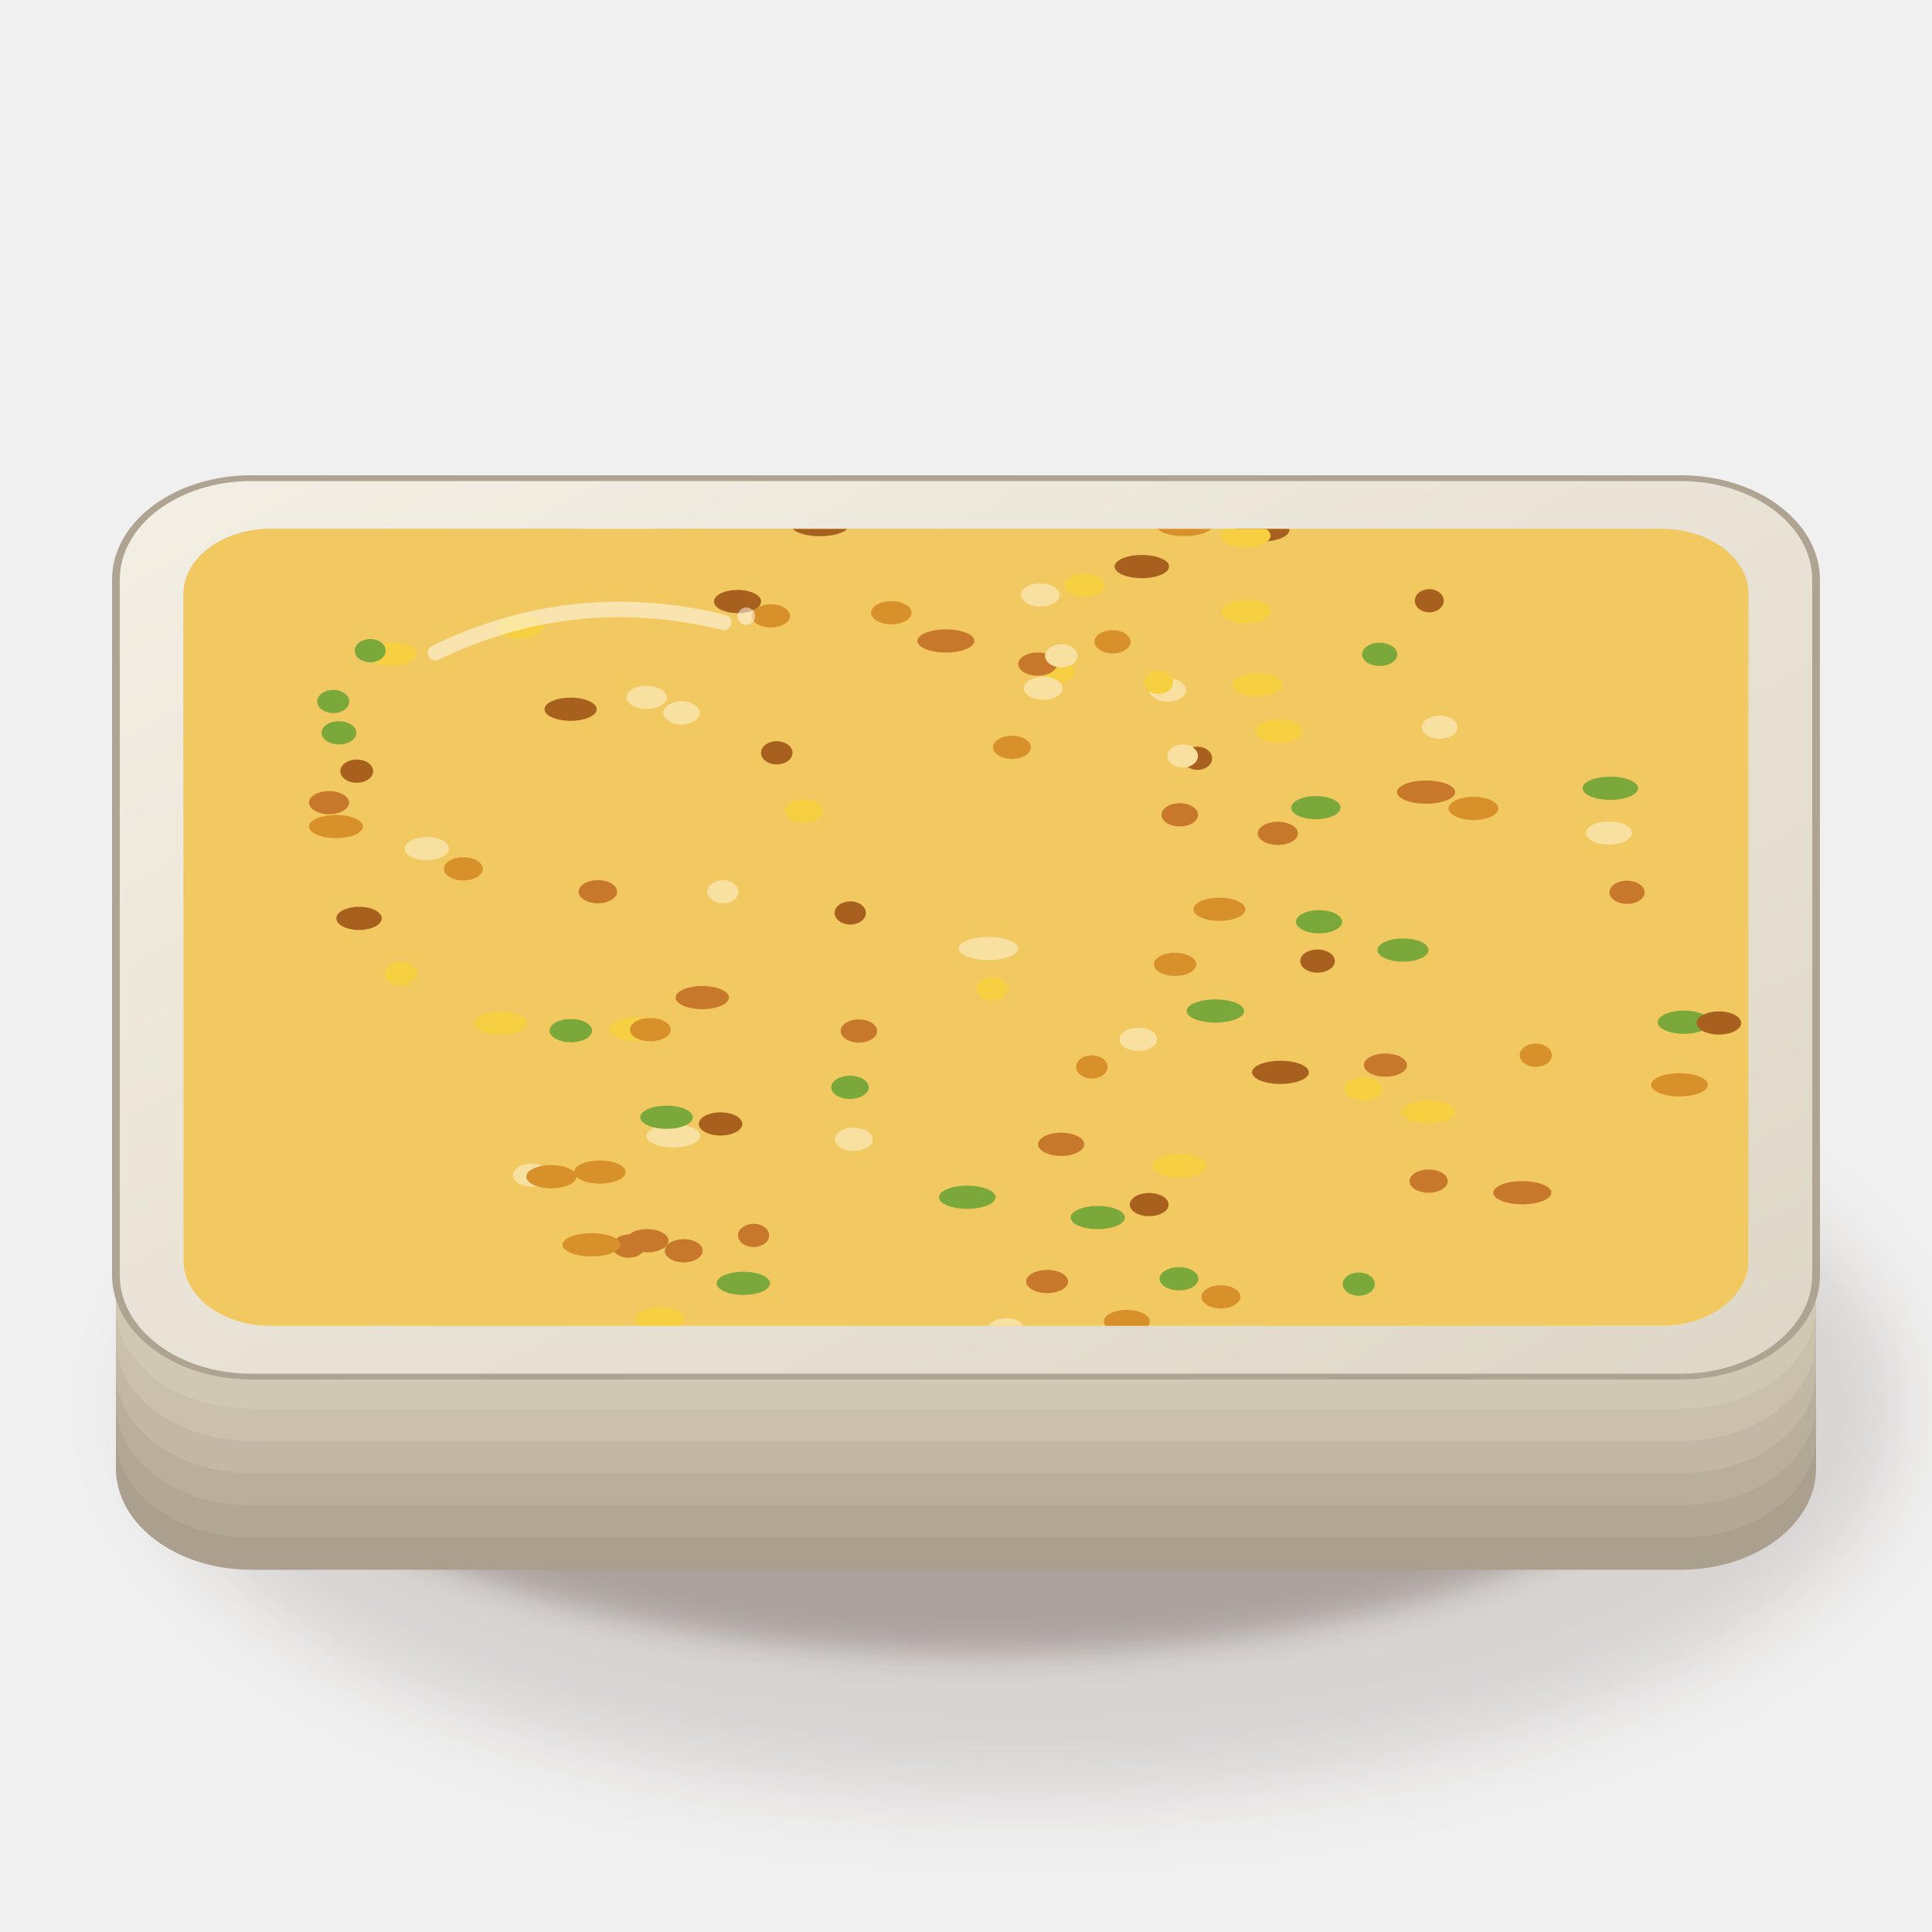
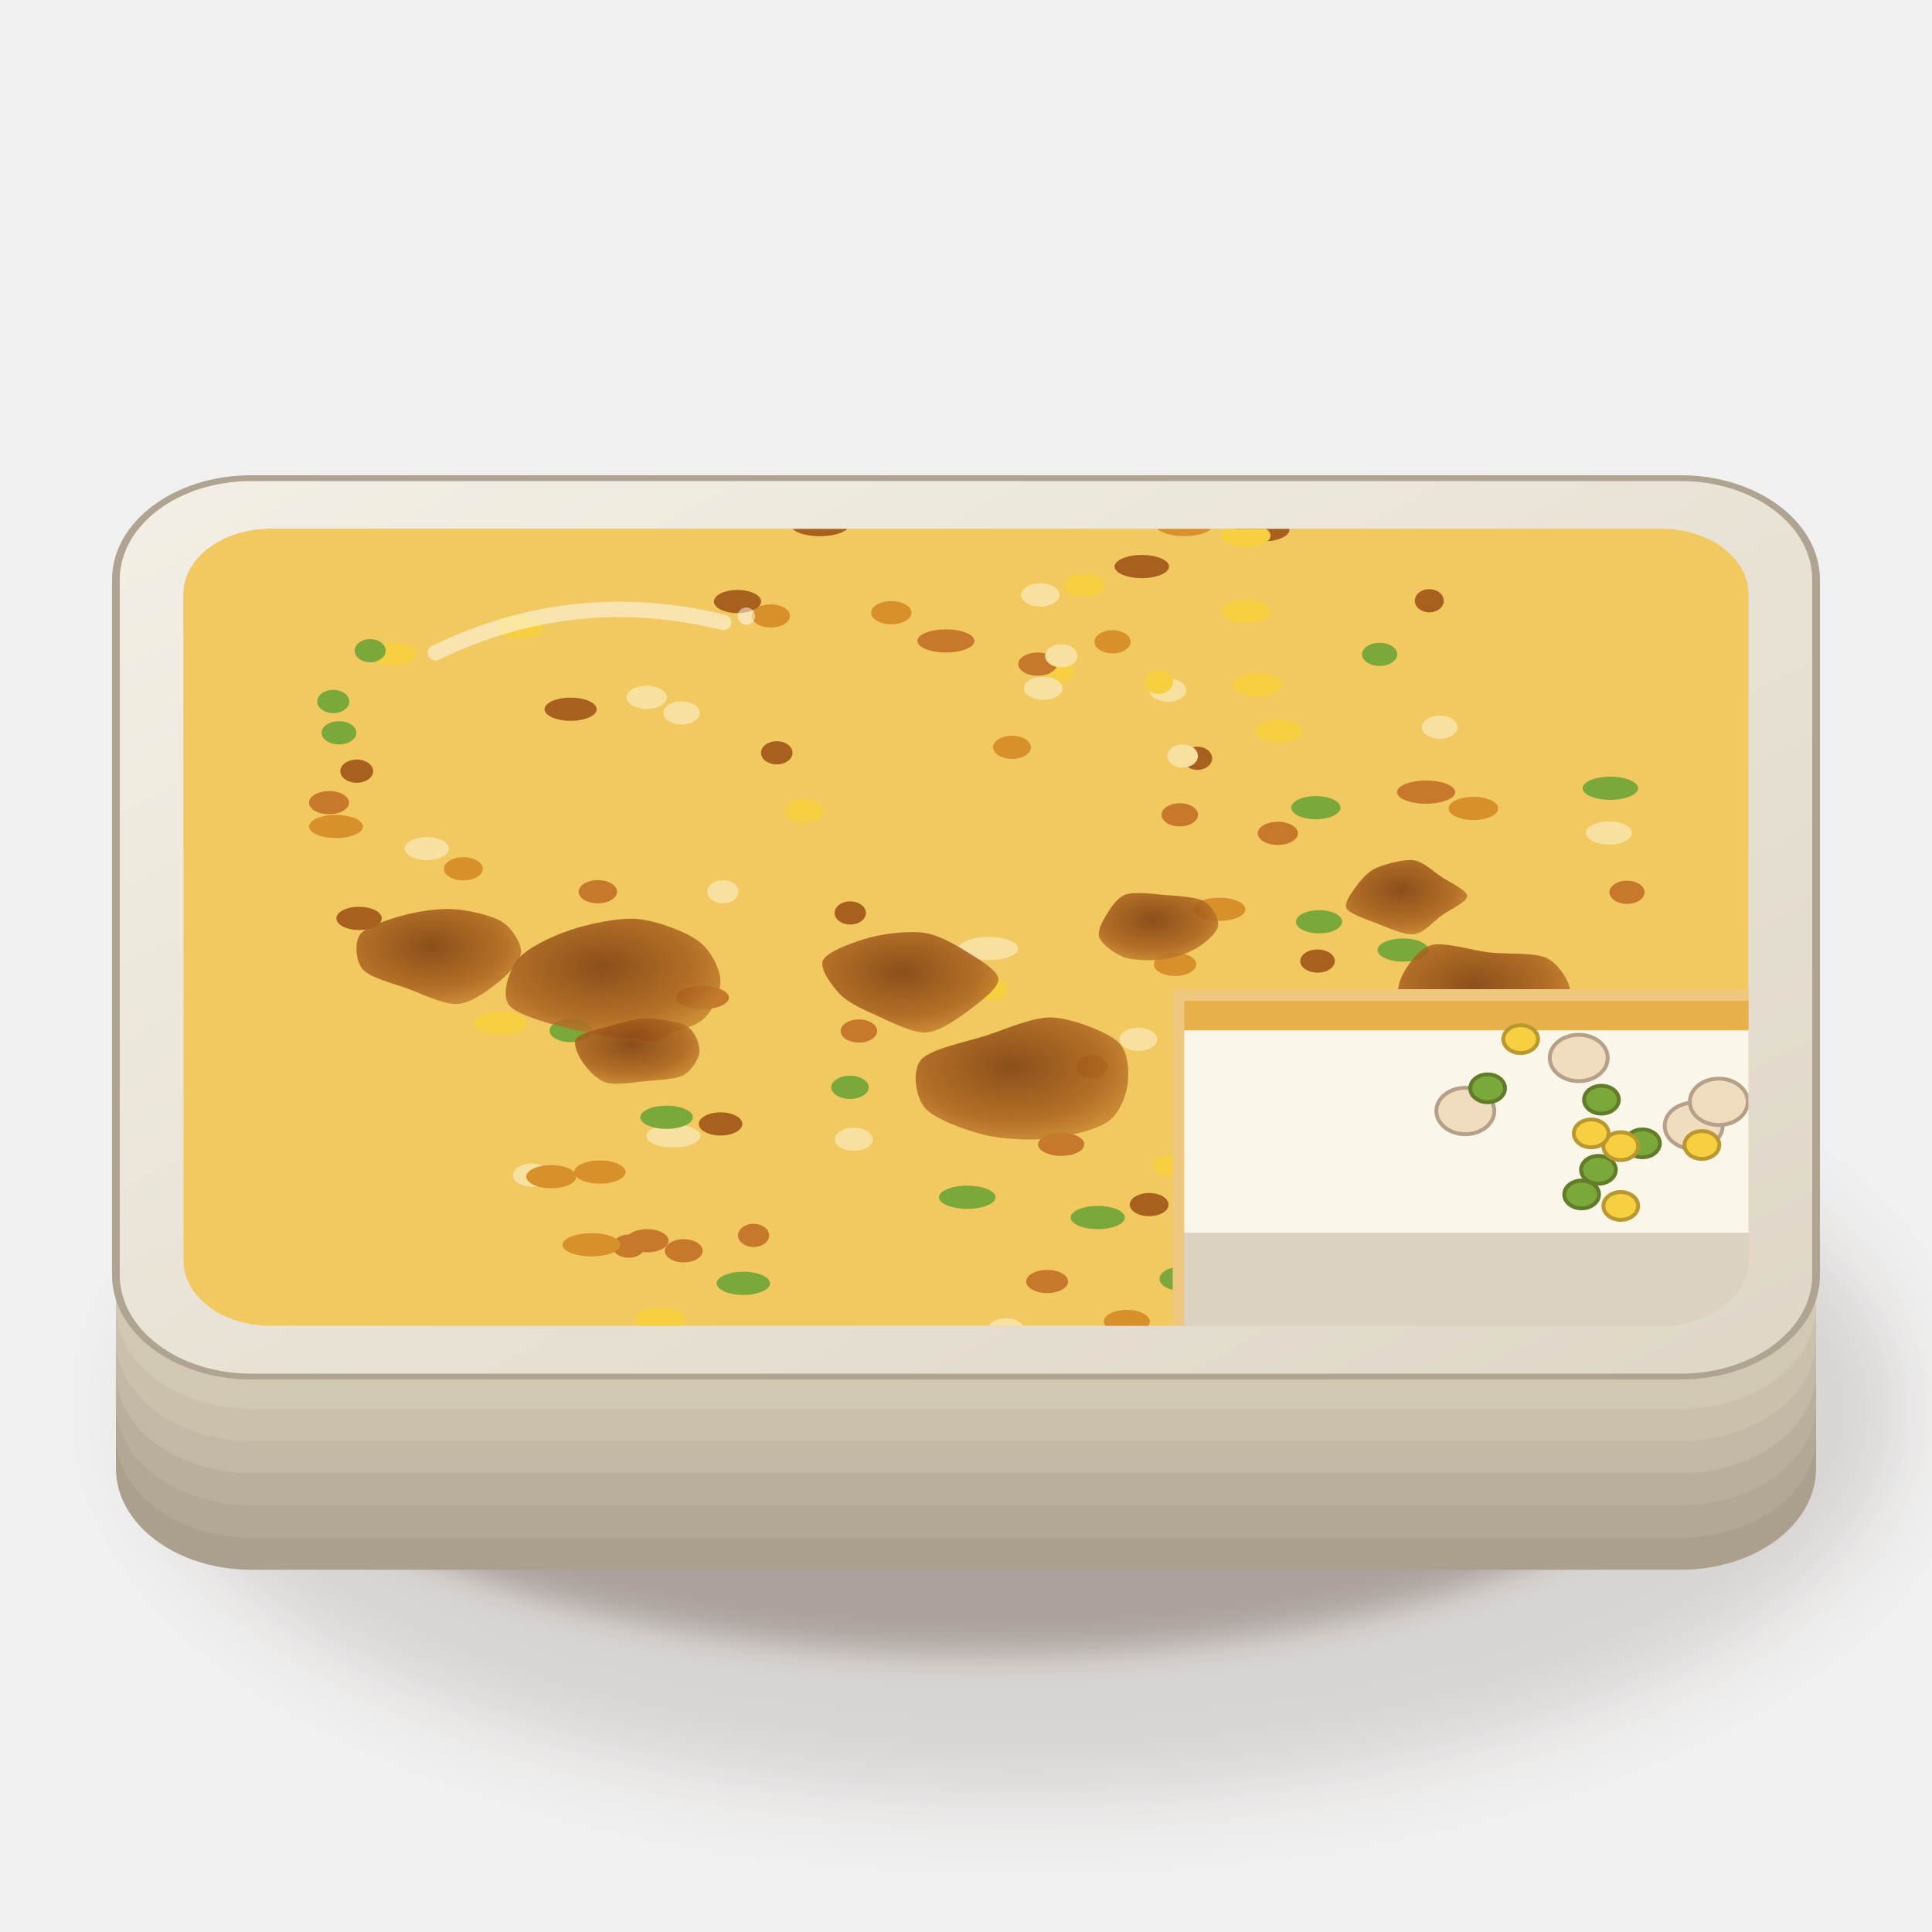
<svg xmlns="http://www.w3.org/2000/svg" viewBox="0 0 200 200" width="400" height="400">
  <defs>
    <filter id="br_arroz_forno-1" x="-50%" y="-50%" width="200%" height="200%">
      <feGaussianBlur stdDeviation="4" />
    </filter>
    <filter id="br_arroz_forno-2" x="-50%" y="-50%" width="200%" height="200%">
      <feGaussianBlur stdDeviation="1.6" />
    </filter>
    <linearGradient id="br_arroz_forno-3" x1="0" y1="0" x2="1" y2="1">
      <stop offset="0" stop-color="#f3efe4" />
      <stop offset="1" stop-color="#ded7c8" />
    </linearGradient>
    <linearGradient id="br_arroz_forno-4" x1="0" y1="0" x2="0.3" y2="1">
      <stop offset="0" stop-color="#c0b6a7" />
      <stop offset="0.5" stop-color="#e6dfcf" />
      <stop offset="1" stop-color="#f3eee0" />
    </linearGradient>
    <clipPath id="br_arroz_forno-5">
      <path d="M28,54.75 H172 A9,6.75 0 0 1 181,61.5 V130.5 A9,6.75 0 0 1 172,137.25 H28 A9,6.75 0 0 1 19,130.5 V61.5 A9,6.75 0 0 1 28,54.75Z" />
    </clipPath>
+     <radialGradient id="br_arroz_forno-6" cx="0.45" cy="0.4" r="0.8">
+       <stop offset="0" stop-color="#7a3a10" />
+       <stop offset="0.55" stop-color="#a8601e" />
+       <stop offset="1" stop-color="#e0a040" />
+     </radialGradient>
+     <linearGradient id="br_arroz_forno-7" x1="0" y1="0" x2="0" y2="1">
+       <stop offset="0" stop-color="#e8b048" />
+       <stop offset="0.149" stop-color="#e8b048" />
+       <stop offset="0.15" stop-color="#fbf6ea" />
+       <stop offset="0.999" stop-color="#fbf6ea" />
+     </linearGradient>
  </defs>
  <ellipse cx="106" cy="145.9" rx="90.68" ry="40.08" fill="#3a2212" opacity="0.14" filter="url(#br_arroz_forno-1)" />
  <ellipse cx="102" cy="143.9" rx="74.48" ry="27.32" fill="#3a2212" opacity="0.28" filter="url(#br_arroz_forno-2)" />
  <g transform="translate(100 116) scale(1 0.75)" fill="#ab9f8d">
    <rect x="-88" y="-62" width="176" height="124" rx="14" />
  </g>
  <g transform="translate(100 112.67) scale(1 0.75)" fill="#b3a795">
    <rect x="-88" y="-62" width="176" height="124" rx="14" />
  </g>
  <g transform="translate(100 109.33) scale(1 0.75)" fill="#baaf9d">
    <rect x="-88" y="-62" width="176" height="124" rx="14" />
  </g>
  <g transform="translate(100 106) scale(1 0.75)" fill="#c2b8a5">
    <rect x="-88" y="-62" width="176" height="124" rx="14" />
  </g>
  <g transform="translate(100 102.67) scale(1 0.75)" fill="#cac0ac">
    <rect x="-88" y="-62" width="176" height="124" rx="14" />
  </g>
  <g transform="translate(100 99.33) scale(1 0.75)" fill="#d1c8b4">
    <rect x="-88" y="-62" width="176" height="124" rx="14" />
  </g>
  <g transform="translate(100 96) scale(1 0.75)" fill="url(#br_arroz_forno-3)" stroke="#afa391" stroke-width=".8" vector-effect="non-scaling-stroke">
    <rect x="-88" y="-62" width="176" height="124" rx="14" />
  </g>
  <path d="M28,54.75 H172 A9,6.75 0 0 1 181,61.5 V130.5 A9,6.75 0 0 1 172,137.25 H28 A9,6.75 0 0 1 19,130.5 V61.5 A9,6.75 0 0 1 28,54.75Z" fill="url(#br_arroz_forno-4)" />
  <g clip-path="url(#br_arroz_forno-5)">
    <rect width="200" height="200" fill="#f2c860" />
    <ellipse cx="113.03" cy="110.45" rx="1.63" ry="1.2" fill="#d8902a" />
    <ellipse cx="108.4" cy="132.66" rx="2.17" ry="1.2" fill="#c8782a" />
    <ellipse cx="99.97" cy="53.41" rx="2.42" ry="1.2" fill="#f8e0a0" />
    <ellipse cx="37.17" cy="95.07" rx="2.35" ry="1.2" fill="#a8601e" />
    <ellipse cx="136.55" cy="95.42" rx="2.39" ry="1.2" fill="#7aa83a" />
    <ellipse cx="40.61" cy="67.71" rx="2.5" ry="1.2" fill="#f6d040" />
    <ellipse cx="115.17" cy="66.44" rx="1.87" ry="1.2" fill="#d8902a" />
    <ellipse cx="78.01" cy="127.89" rx="1.61" ry="1.2" fill="#c8782a" />
    <ellipse cx="66.94" cy="72.19" rx="2.09" ry="1.2" fill="#f8e0a0" />
    <ellipse cx="123.96" cy="78.5" rx="1.52" ry="1.2" fill="#a8601e" />
    <ellipse cx="174.32" cy="105.82" rx="2.72" ry="1.2" fill="#7aa83a" />
    <ellipse cx="129.01" cy="63.3" rx="2.59" ry="1.2" fill="#f6d040" />
    <ellipse cx="116.65" cy="136.8" rx="2.38" ry="1.2" fill="#d8902a" />
    <ellipse cx="66.99" cy="128.44" rx="2.22" ry="1.2" fill="#c8782a" />
    <ellipse cx="102.32" cy="98.19" rx="3.09" ry="1.2" fill="#f8e0a0" />
    <ellipse cx="80.41" cy="77.93" rx="1.63" ry="1.2" fill="#a8601e" />
    <ellipse cx="142.82" cy="67.74" rx="1.82" ry="1.2" fill="#7aa83a" />
    <ellipse cx="109.67" cy="69.47" rx="1.55" ry="1.2" fill="#f6d040" />
    <ellipse cx="122.6" cy="54.3" rx="2.99" ry="1.2" fill="#d8902a" />
    <ellipse cx="109.85" cy="118.46" rx="2.39" ry="1.2" fill="#c8782a" />
    <ellipse cx="120.88" cy="71.44" rx="1.91" ry="1.2" fill="#f8e0a0" />
    <ellipse cx="177.94" cy="105.9" rx="2.3" ry="1.2" fill="#a8601e" />
    <ellipse cx="125.82" cy="104.66" rx="2.98" ry="1.2" fill="#7aa83a" />
    <ellipse cx="102.68" cy="102.38" rx="1.62" ry="1.2" fill="#f6d040" />
    <ellipse cx="62.1" cy="121.33" rx="2.66" ry="1.2" fill="#d8902a" />
    <ellipse cx="34.06" cy="83.09" rx="2.07" ry="1.2" fill="#c8782a" />
    <ellipse cx="70.56" cy="73.8" rx="1.89" ry="1.2" fill="#f8e0a0" />
    <ellipse cx="136.39" cy="99.49" rx="1.79" ry="1.2" fill="#a8601e" />
    <ellipse cx="145.24" cy="98.35" rx="2.64" ry="1.2" fill="#7aa83a" />
    <ellipse cx="119.93" cy="70.63" rx="1.51" ry="1.2" fill="#f6d040" />
    <ellipse cx="47.97" cy="89.94" rx="2.01" ry="1.2" fill="#d8902a" />
    <ellipse cx="122.13" cy="84.35" rx="1.89" ry="1.2" fill="#c8782a" />
    <ellipse cx="88.38" cy="117.94" rx="1.96" ry="1.2" fill="#f8e0a0" />
    <ellipse cx="130.7" cy="54.85" rx="2.78" ry="1.2" fill="#a8601e" />
    <ellipse cx="166.7" cy="81.6" rx="2.87" ry="1.2" fill="#7aa83a" />
    <ellipse cx="128.96" cy="55.45" rx="2.57" ry="1.2" fill="#f6d040" />
    <ellipse cx="173.86" cy="112.3" rx="2.94" ry="1.2" fill="#d8902a" />
    <ellipse cx="65.08" cy="129" rx="1.7" ry="1.2" fill="#c8782a" />
    <ellipse cx="69.71" cy="117.59" rx="2.8" ry="1.2" fill="#f8e0a0" />
    <ellipse cx="88.02" cy="94.51" rx="1.62" ry="1.2" fill="#a8601e" />
    <ellipse cx="113.64" cy="126.04" rx="2.81" ry="1.2" fill="#7aa83a" />
    <ellipse cx="41.49" cy="100.77" rx="1.66" ry="1.2" fill="#f6d040" />
    <ellipse cx="34.78" cy="85.56" rx="2.79" ry="1.2" fill="#d8902a" />
    <ellipse cx="143.42" cy="110.26" rx="2.23" ry="1.2" fill="#c8782a" />
    <ellipse cx="122.43" cy="78.26" rx="1.58" ry="1.2" fill="#f8e0a0" />
    <ellipse cx="36.93" cy="79.83" rx="1.7" ry="1.2" fill="#a8601e" />
    <ellipse cx="140.66" cy="132.93" rx="1.66" ry="1.2" fill="#7aa83a" />
    <ellipse cx="53.85" cy="64.89" rx="2.4" ry="1.2" fill="#f6d040" />
    <ellipse cx="79.8" cy="63.76" rx="1.98" ry="1.2" fill="#d8902a" />
    <ellipse cx="72.7" cy="103.27" rx="2.76" ry="1.2" fill="#c8782a" />
    <ellipse cx="149.04" cy="75.28" rx="1.85" ry="1.2" fill="#f8e0a0" />
    <ellipse cx="113.47" cy="140.55" rx="2.47" ry="1.2" fill="#a8601e" />
    <ellipse cx="38.32" cy="67.36" rx="1.6" ry="1.2" fill="#7aa83a" />
    <ellipse cx="112.25" cy="60.59" rx="2.1" ry="1.2" fill="#f6d040" />
    <ellipse cx="152.53" cy="83.69" rx="2.57" ry="1.2" fill="#d8902a" />
    <ellipse cx="107.42" cy="68.75" rx="2.01" ry="1.2" fill="#c8782a" />
    <ellipse cx="74.84" cy="92.31" rx="1.62" ry="1.2" fill="#f8e0a0" />
    <ellipse cx="132.55" cy="111.01" rx="2.94" ry="1.2" fill="#a8601e" />
    <ellipse cx="59.09" cy="106.69" rx="2.2" ry="1.2" fill="#7aa83a" />
    <ellipse cx="147.87" cy="115.1" rx="2.75" ry="1.2" fill="#f6d040" />
    <ellipse cx="121.64" cy="99.83" rx="2.19" ry="1.2" fill="#d8902a" />
    <ellipse cx="147.89" cy="122.27" rx="1.98" ry="1.2" fill="#c8782a" />
    <ellipse cx="166.56" cy="86.23" rx="2.38" ry="1.2" fill="#f8e0a0" />
    <ellipse cx="59.07" cy="73.42" rx="2.7" ry="1.2" fill="#a8601e" />
    <ellipse cx="69" cy="115.66" rx="2.72" ry="1.2" fill="#7aa83a" />
    <ellipse cx="68.33" cy="136.53" rx="2.53" ry="1.2" fill="#f6d040" />
    <ellipse cx="61.23" cy="128.86" rx="3" ry="1.2" fill="#d8902a" />
    <ellipse cx="97.92" cy="66.35" rx="2.95" ry="1.2" fill="#c8782a" />
    <ellipse cx="55.03" cy="121.65" rx="1.93" ry="1.2" fill="#f8e0a0" />
    <ellipse cx="147.96" cy="62.19" rx="1.5" ry="1.2" fill="#a8601e" />
    <ellipse cx="122.05" cy="132.38" rx="2.01" ry="1.2" fill="#7aa83a" />
    <ellipse cx="65.82" cy="106.53" rx="2.74" ry="1.2" fill="#f6d040" />
    <ellipse cx="92.27" cy="63.43" rx="2.09" ry="1.2" fill="#d8902a" />
    <ellipse cx="70.78" cy="129.48" rx="1.96" ry="1.2" fill="#c8782a" />
    <ellipse cx="109.87" cy="67.89" rx="1.68" ry="1.2" fill="#f8e0a0" />
    <ellipse cx="74.59" cy="116.35" rx="2.25" ry="1.2" fill="#a8601e" />
    <ellipse cx="136.22" cy="83.61" rx="2.55" ry="1.2" fill="#7aa83a" />
    <ellipse cx="83.22" cy="83.95" rx="1.98" ry="1.2" fill="#f6d040" />
    <ellipse cx="126.23" cy="94.13" rx="2.69" ry="1.2" fill="#d8902a" />
    <ellipse cx="61.89" cy="92.31" rx="1.99" ry="1.2" fill="#c8782a" />
    <ellipse cx="104.14" cy="137.66" rx="1.91" ry="1.2" fill="#f8e0a0" />
    <ellipse cx="118.96" cy="124.7" rx="2.01" ry="1.2" fill="#a8601e" />
    <ellipse cx="87.99" cy="112.56" rx="1.94" ry="1.2" fill="#7aa83a" />
    <ellipse cx="51.81" cy="105.94" rx="2.73" ry="1.2" fill="#f6d040" />
    <ellipse cx="126.39" cy="134.25" rx="2.02" ry="1.2" fill="#d8902a" />
    <ellipse cx="147.63" cy="82" rx="3.01" ry="1.2" fill="#c8782a" />
    <ellipse cx="107.69" cy="61.59" rx="1.99" ry="1.2" fill="#f8e0a0" />
    <ellipse cx="84.88" cy="54.31" rx="3.04" ry="1.2" fill="#a8601e" />
    <ellipse cx="35.09" cy="75.86" rx="1.8" ry="1.2" fill="#7aa83a" />
    <ellipse cx="132.38" cy="75.69" rx="2.43" ry="1.2" fill="#f6d040" />
    <ellipse cx="158.98" cy="109.24" rx="1.66" ry="1.2" fill="#d8902a" />
    <ellipse cx="88.91" cy="106.73" rx="1.89" ry="1.2" fill="#c8782a" />
    <ellipse cx="108" cy="71.25" rx="2" ry="1.2" fill="#f8e0a0" />
    <ellipse cx="95.33" cy="139.41" rx="3.09" ry="1.2" fill="#a8601e" />
    <ellipse cx="76.95" cy="132.85" rx="2.76" ry="1.2" fill="#7aa83a" />
    <ellipse cx="141.13" cy="112.72" rx="1.95" ry="1.2" fill="#f6d040" />
    <ellipse cx="57.07" cy="121.81" rx="2.59" ry="1.2" fill="#d8902a" />
    <ellipse cx="132.28" cy="86.27" rx="2.08" ry="1.2" fill="#c8782a" />
    <ellipse cx="117.84" cy="107.59" rx="1.95" ry="1.2" fill="#f8e0a0" />
    <ellipse cx="118.2" cy="58.65" rx="2.82" ry="1.2" fill="#a8601e" />
    <ellipse cx="34.5" cy="72.62" rx="1.66" ry="1.2" fill="#7aa83a" />
    <ellipse cx="122.09" cy="120.69" rx="2.75" ry="1.2" fill="#f6d040" />
    <ellipse cx="67.32" cy="106.59" rx="2.11" ry="1.2" fill="#d8902a" />
    <ellipse cx="168.43" cy="92.37" rx="1.82" ry="1.2" fill="#c8782a" />
    <ellipse cx="44.18" cy="87.85" rx="2.29" ry="1.2" fill="#f8e0a0" />
    <ellipse cx="76.35" cy="62.27" rx="2.44" ry="1.2" fill="#a8601e" />
    <ellipse cx="100.13" cy="123.94" rx="2.93" ry="1.2" fill="#7aa83a" />
    <ellipse cx="130.15" cy="70.9" rx="2.56" ry="1.2" fill="#f6d040" />
    <ellipse cx="104.76" cy="77.36" rx="1.96" ry="1.2" fill="#d8902a" />
    <ellipse cx="157.59" cy="123.47" rx="3.01" ry="1.2" fill="#c8782a" />
+     <path d="M126.1,95.83C126.01,96.54 124.87,97.52 124.06,98.04C123.24,98.56 121.82,99.13 120.68,99.29C119.55,99.46 117.51,99.46 116.48,99.13C115.45,98.8 114.11,97.77 113.82,97.11C113.52,96.44 114.12,95.38 114.53,94.71C114.94,94.03 115.64,92.9 116.55,92.59C117.46,92.29 119.38,92.54 120.6,92.65C121.82,92.76 123.85,92.83 124.67,93.31C125.5,93.78 126.19,95.12 126.1,95.83Z" fill="url(#br_arroz_forno-6)" opacity=".85" />
+     <path d="M53.94,98.54C53.91,99.45 52.75,100.71 51.78,101.52C50.8,102.33 48.88,103.81 47.44,103.93C46,104.05 43.68,102.88 42.19,102.34C40.71,101.81 38.28,101.2 37.55,100.35C36.82,99.5 36.64,97.53 37.32,96.67C38.01,95.82 40.65,95.04 42.12,94.66C43.6,94.28 45.67,94.01 47.15,94.13C48.63,94.25 50.98,94.78 52,95.44C53.02,96.11 53.97,97.63 53.94,98.54Z" fill="url(#br_arroz_forno-6)" opacity=".85" />
+     <path d="M116.73,112.24C116.57,113.48 115.88,115.29 114.66,116.13C113.44,116.98 110.5,117.66 108.58,117.87C106.67,118.07 103.82,117.95 101.89,117.48C99.97,117 96.72,115.85 95.74,114.68C94.76,113.52 94.39,110.83 95.34,109.71C96.29,108.59 100.04,107.86 102.08,107.2C104.12,106.55 106.92,105.24 108.96,105.33C111,105.43 114.53,106.79 115.7,107.82C116.86,108.86 116.88,110.99 116.73,112.24Z" fill="url(#br_arroz_forno-6)" opacity=".85" />
+     <path d="M151.88,92.76C151.89,93.36 150.06,94.18 149.24,94.77C148.41,95.37 147.4,96.59 146.39,96.71C145.38,96.83 143.56,95.99 142.51,95.58C141.46,95.18 139.7,94.61 139.39,94.03C139.08,93.45 139.98,92.34 140.43,91.71C140.89,91.09 141.56,90.26 142.45,89.86C143.33,89.47 145.31,88.91 146.32,89.05C147.33,89.18 148.36,90.2 149.2,90.76C150.03,91.32 151.88,92.16 151.88,92.76Z" fill="url(#br_arroz_forno-6)" opacity=".85" />
+     <path d="M103.36,101.32C103.43,102.22 101.6,103.62 100.48,104.45C99.36,105.29 97.37,106.78 95.9,106.88C94.42,106.97 91.99,105.68 90.65,105.08C89.3,104.49 87.76,103.78 86.95,102.92C86.13,102.06 84.74,100.23 85.22,99.35C85.7,98.46 88.56,97.44 90.13,97.03C91.7,96.61 94.19,96.35 95.66,96.56C97.14,96.78 98.81,97.74 99.96,98.45C101.12,99.16 103.28,100.42 103.36,101.32Z" fill="url(#br_arroz_forno-6)" opacity=".85" />
+     <path d="M74.58,101.56C74.6,102.82 73.77,104.89 72.46,105.77C71.15,106.66 67.81,107.33 65.83,107.45C63.85,107.57 61.24,107.09 59.27,106.58C57.3,106.07 53.54,105.15 52.7,104.05C51.85,102.96 52.69,100.45 53.63,99.28C54.58,98.11 57.16,96.91 59.01,96.28C60.87,95.66 63.99,94.96 65.99,95.13C67.98,95.3 71.03,96.46 72.32,97.43C73.6,98.39 74.56,100.31 74.58,101.56Z" fill="url(#br_arroz_forno-6)" opacity=".85" />
+     <path d="M72.41,108.86C72.36,109.62 71.6,110.84 70.76,111.3C69.92,111.76 68,111.81 66.8,111.92C65.61,112.04 63.76,112.36 62.8,112.09C61.83,111.81 60.85,110.75 60.38,110.06C59.91,109.37 59.23,108.08 59.66,107.5C60.1,106.91 62.21,106.46 63.3,106.15C64.38,105.84 65.74,105.4 66.91,105.42C68.09,105.43 70.29,105.72 71.11,106.23C71.94,106.75 72.46,108.1 72.41,108.86Z" fill="url(#br_arroz_forno-6)" opacity=".85" />
+     <path d="M162.57,102.82C162.53,103.89 161.05,105.45 159.86,106.3C158.66,107.15 156.3,108.36 154.62,108.5C152.95,108.64 150.14,107.84 148.7,107.25C147.26,106.65 145.56,105.48 145.02,104.56C144.48,103.64 144.63,102.12 145.1,101.11C145.57,100.1 146.8,98.22 148.16,97.84C149.53,97.47 152.4,98.39 154.2,98.6C156,98.8 158.9,98.56 160.16,99.2C161.41,99.83 162.62,101.76 162.57,102.82Z" fill="url(#br_arroz_forno-6)" opacity=".85" />
+     <polygon points="122,127.6 190,127.6 190,177.1 122,177.1" fill="#dad2c2" />
+     <polygon points="122,103 122,152.5 122,177.1 122,127.6" fill="url(#br_arroz_forno-7)" />
+     <polygon points="122,103 122,152.5 122,177.1 122,127.6" fill="#3a2212" opacity=".25" />
+     <polygon points="122,103 190,103 190,127.6 122,127.6" fill="url(#br_arroz_forno-7)" />
+     <ellipse cx="175.33" cy="116.55" rx="3" ry="2.4" fill="#f2dcc0" stroke="#b6a088" stroke-width=".4" />
+     <ellipse cx="151.69" cy="115.01" rx="3" ry="2.4" fill="#f2dcc0" stroke="#b6a088" stroke-width=".4" />
+     <ellipse cx="163.43" cy="109.52" rx="3" ry="2.4" fill="#f2dcc0" stroke="#b6a088" stroke-width=".4" />
+     <ellipse cx="185.11" cy="123.98" rx="3" ry="2.4" fill="#f2dcc0" stroke="#b6a088" stroke-width=".4" />
+     <ellipse cx="177.93" cy="114.06" rx="3" ry="2.4" fill="#f2dcc0" stroke="#b6a088" stroke-width=".4" />
+     <ellipse cx="163.73" cy="123.65" rx="1.8" ry="1.44" fill="#7aa83a" stroke="#627c2a" stroke-width=".4" />
+     <ellipse cx="165.78" cy="113.84" rx="1.8" ry="1.44" fill="#7aa83a" stroke="#627c2a" stroke-width=".4" />
+     <ellipse cx="170.03" cy="118.36" rx="1.8" ry="1.44" fill="#7aa83a" stroke="#627c2a" stroke-width=".4" />
+     <ellipse cx="154" cy="112.66" rx="1.8" ry="1.44" fill="#7aa83a" stroke="#627c2a" stroke-width=".4" />
+     <ellipse cx="165.47" cy="121.1" rx="1.8" ry="1.44" fill="#7aa83a" stroke="#627c2a" stroke-width=".4" />
+     <ellipse cx="157.42" cy="107.57" rx="1.8" ry="1.44" fill="#f6d040" stroke="#b9982f" stroke-width=".4" />
+     <ellipse cx="167.78" cy="124.84" rx="1.8" ry="1.44" fill="#f6d040" stroke="#b9982f" stroke-width=".4" />
+     <ellipse cx="176.18" cy="118.53" rx="1.8" ry="1.44" fill="#f6d040" stroke="#b9982f" stroke-width=".4" />
+     <ellipse cx="167.78" cy="118.65" rx="1.8" ry="1.44" fill="#f6d040" stroke="#b9982f" stroke-width=".4" />
+     <ellipse cx="164.72" cy="117.33" rx="1.8" ry="1.44" fill="#f6d040" stroke="#b9982f" stroke-width=".4" />
+     <polyline points="122,152.5 122,103 190,103" fill="none" stroke="#efc87f" stroke-width="1.2" />
  </g>
  <g transform="translate(60 66) rotate(-6)">
    <path d="M-15,0 Q0,-5.4 15,0" stroke="#fff" stroke-width="1.6" fill="none" stroke-linecap="round" opacity="0.5" />
    <circle cx="17.4" cy="-.4" r=".9" fill="#fff" opacity="0.5" />
  </g>
</svg>
